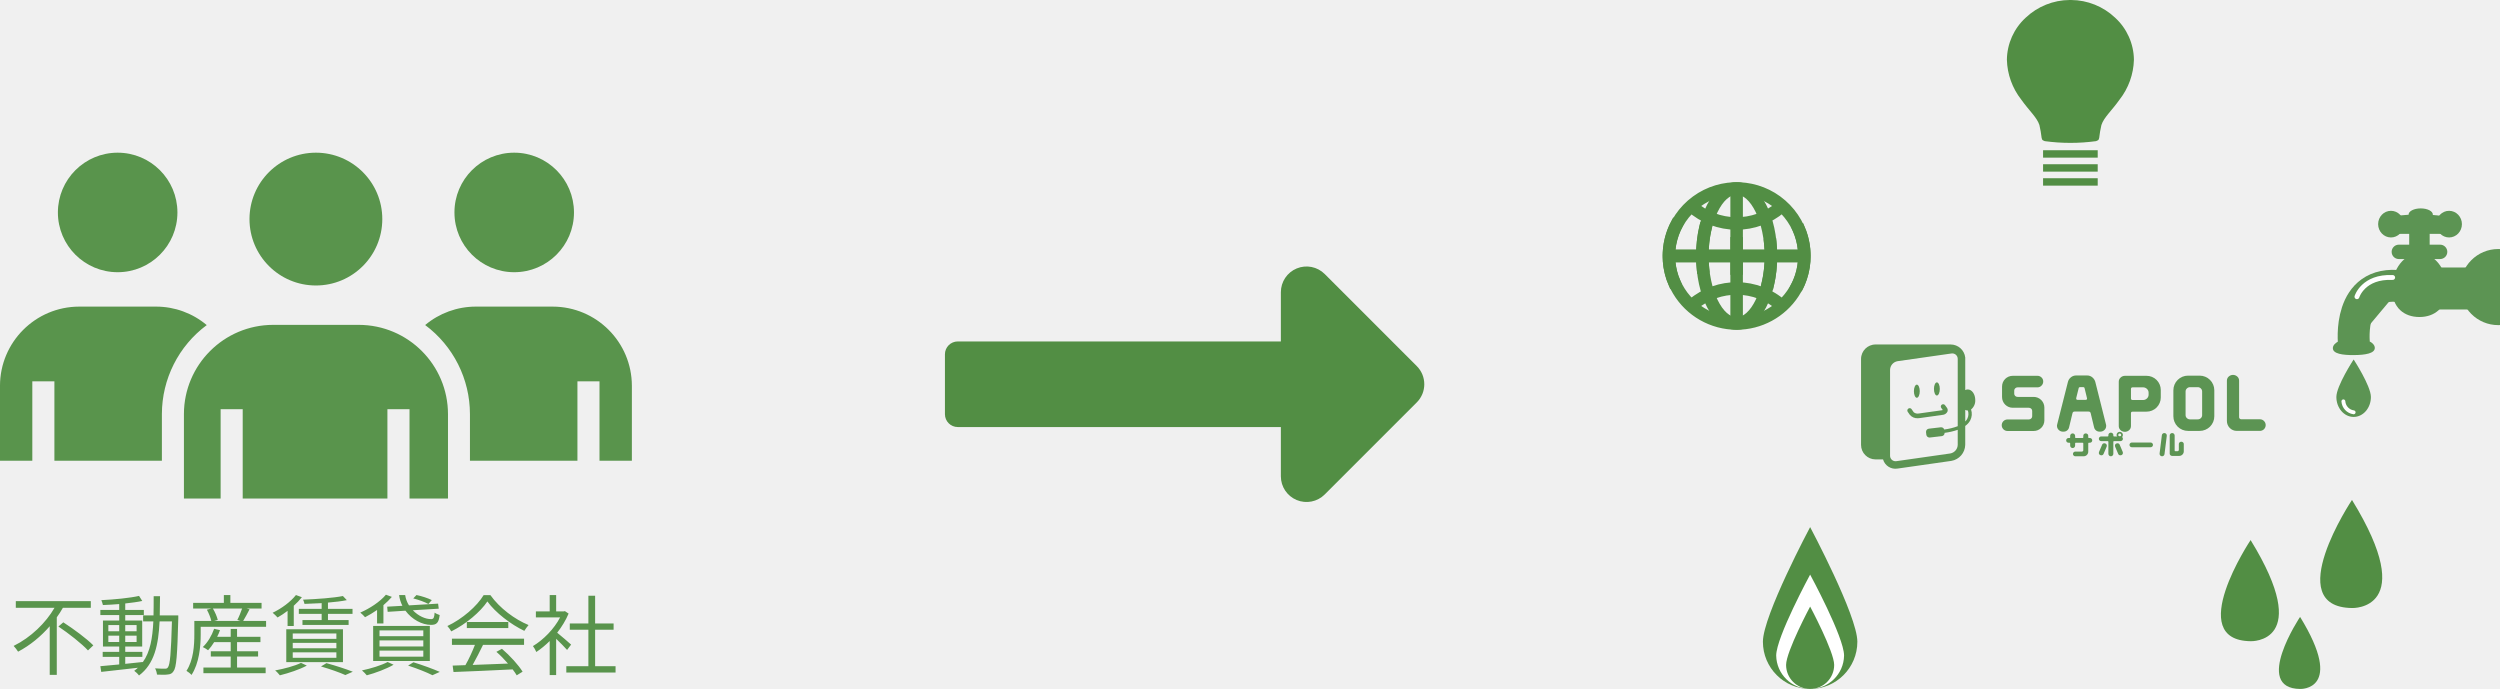
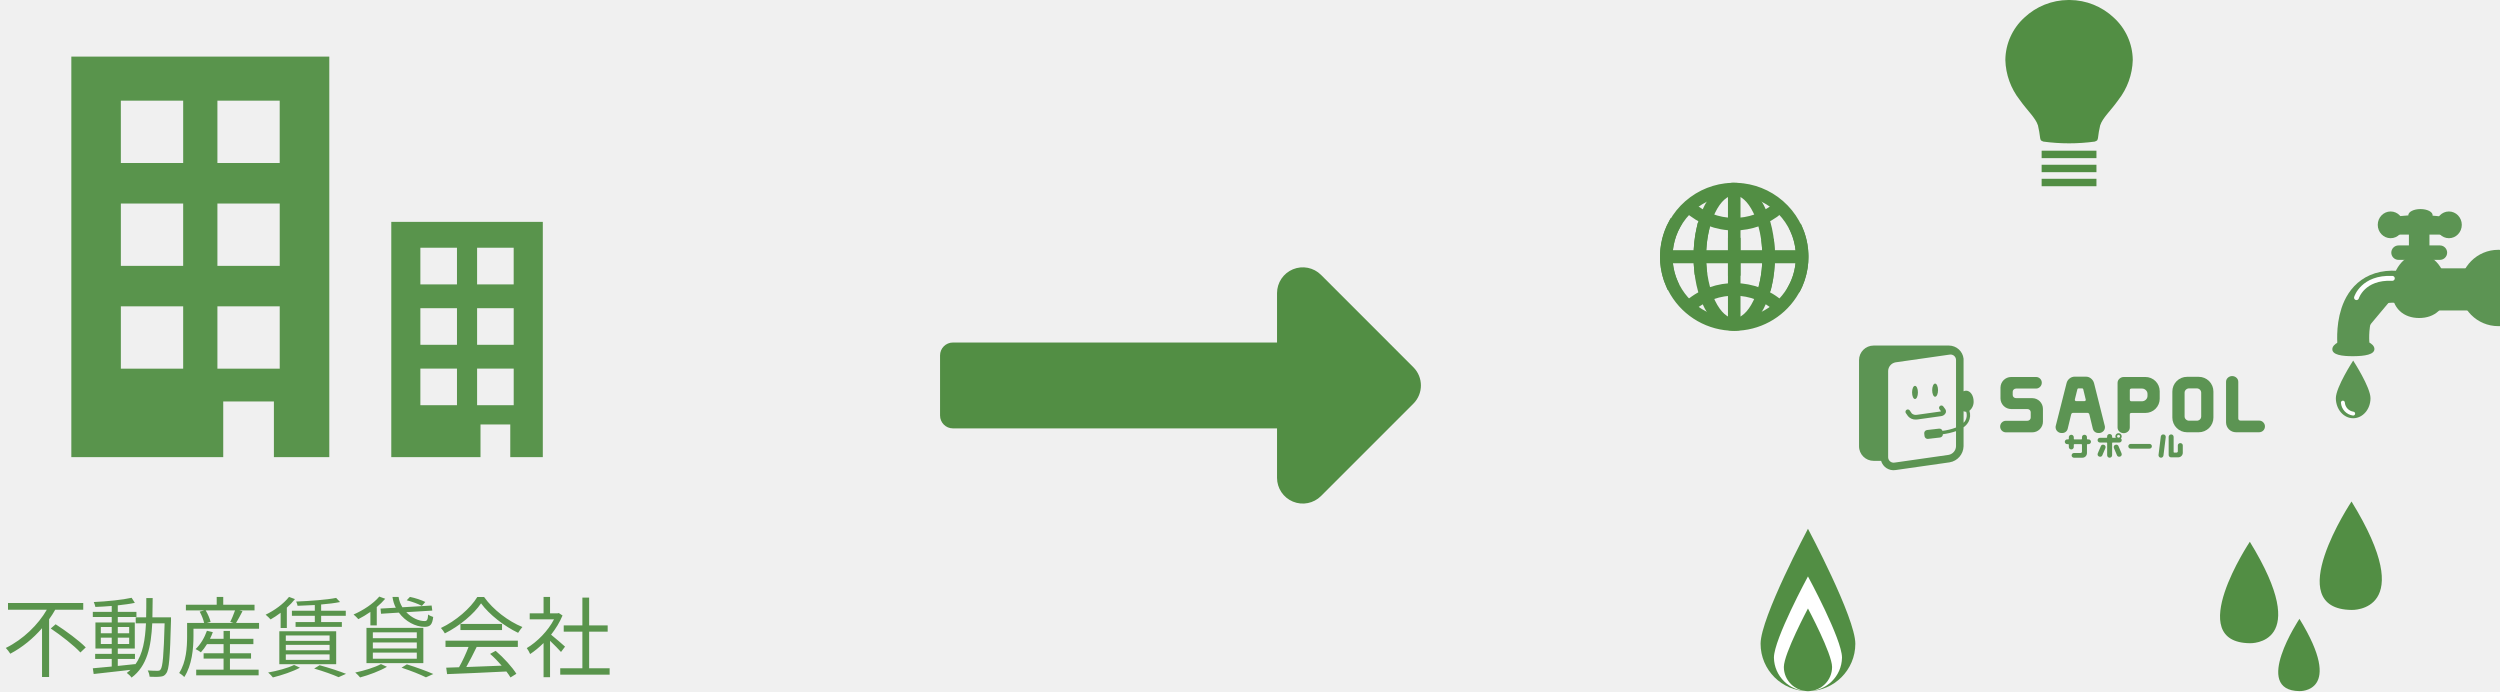
- <svg xmlns="http://www.w3.org/2000/svg" width="718.703" height="198.063" viewBox="0 0 718.703 198.063">
-   <g id="グループ_1924" data-name="グループ 1924" transform="translate(-629.348 -450.088)">
+ <svg xmlns="http://www.w3.org/2000/svg" width="716.452" height="198.063" viewBox="0 0 716.452 198.063">
+   <g id="グループ_1924" data-name="グループ 1924" transform="translate(-631.599 -450.088)">
    <g id="グループ_1922" data-name="グループ 1922">
      <path id="Icon_awesome-long-arrow-alt-right" data-name="Icon awesome-long-arrow-alt-right" d="M96.571,31.823H3.691A3.691,3.691,0,0,0,0,35.515V52.741a3.691,3.691,0,0,0,3.691,3.691h92.88V70.6a7.383,7.383,0,0,0,12.6,5.22l26.472-26.472a7.382,7.382,0,0,0,0-10.441L109.174,12.435a7.383,7.383,0,0,0-12.6,5.22Z" transform="translate(901 516.424)" fill="#528e44" />
      <g id="グループ_1851" data-name="グループ 1851" transform="translate(-37.494 33.104)">
-         <g id="グループ_106" data-name="グループ 106" transform="translate(666.842 460.877)">
-           <path id="パス_121" data-name="パス 121" d="M2873.5,1366.338a19.09,19.09,0,1,1-19.1,19.095A19.1,19.1,0,0,1,2873.5,1366.338Z" transform="translate(-2782.676 -1366.338)" fill="#59944c" />
-           <path id="パス_122" data-name="パス 122" d="M2876.934,1366.338a17.182,17.182,0,1,1-17.172,17.182A17.17,17.17,0,0,1,2876.934,1366.338Z" transform="translate(-2729.116 -1366.338)" fill="#59944c" />
-           <path id="パス_123" data-name="パス 123" d="M2894.424,1414.669h-30.9v-22.825h-6.348v22.825h-9.294v-21.527a22.8,22.8,0,0,1,22.759-22.781H2892.8a22.58,22.58,0,0,1,14.518,5.313,31.884,31.884,0,0,0-12.892,25.585Zm82.249,10.856h-11.058v-25.672h-6.356v25.672h-41.6v-25.672h-6.348v25.672H2900.76V1401.26a25.68,25.68,0,0,1,25.654-25.652h24.616a25.686,25.686,0,0,1,25.644,25.652Zm52.863-10.856h-9.306v-22.825h-6.344v22.825h-30.9V1401.26a31.916,31.916,0,0,0-12.878-25.6,22.67,22.67,0,0,1,14.541-5.3h22.131a22.8,22.8,0,0,1,22.758,22.781Z" transform="translate(-2847.885 -1326.109)" fill="#59944c" />
-           <path id="パス_124" data-name="パス 124" d="M2866.569,1366.338a17.182,17.182,0,1,1-17.17,17.182A17.191,17.191,0,0,1,2866.569,1366.338Z" transform="translate(-2832.756 -1366.338)" fill="#59944c" />
-         </g>
        <text id="不動産賃貸会社" transform="translate(757.093 609.047)" fill="#59944c" font-size="25" font-family="HiraginoSans-W6, Hiragino Sans" letter-spacing="-0.001em">
          <tspan x="-87.425" y="0">不動産賃貸会社</tspan>
        </text>
+         <path id="パス_125" data-name="パス 125" d="M474.836,1578.819V1693.6h43.533v-15.948H532.89V1693.6h15.875V1578.819ZM516.7,1591.45h17.852v17.859H516.7Zm-27.673,0H506.89v17.859H489.031Zm17.859,74.495v2.309H489.031v-17.866H506.89Zm0-29.484v2.318H489.031v-17.86H506.89Zm27.673,29.484v2.309H516.7v-17.866h17.86Zm0-29.484v2.318H516.7v-17.86h17.86Z" transform="translate(214.698 -1145.609)" fill="#59944c" />
+         <path id="パス_2748" data-name="パス 2748" d="M474.836,1578.82v67.417h25.571v-9.367h8.529v9.367h9.325V1578.82Zm24.592,7.419h10.486v10.49H499.429Zm-16.255,0h10.49v10.49h-10.49ZM493.664,1630v1.356h-10.49v-10.494h10.49Zm0-17.319v1.362h-10.49v-10.491h10.49ZM509.919,1630v1.356h-10.49v-10.494h10.49Zm0-17.319v1.362h-10.49v-10.491h10.49Z" transform="translate(306.39 -1098.251)" fill="#59944c" />
      </g>
      <g id="グループ_1921" data-name="グループ 1921">
        <g id="グループ_1854" data-name="グループ 1854" transform="translate(-13 12.202)">
          <g id="グループ_1852" data-name="グループ 1852" transform="translate(1121.323 436.274)">
            <g id="グループ_1822" data-name="グループ 1822" transform="translate(0 54.98)">
              <g id="グループ_1796" data-name="グループ 1796" transform="translate(0 0)">
                <g id="グループ_1791" data-name="グループ 1791">
                  <path id="パス_2735" data-name="パス 2735" d="M2995.921,2069.548l-1.409-.765a18.674,18.674,0,1,0-33.529-1.414l-1.466.643a20.273,20.273,0,1,1,36.4,1.536Z" transform="translate(-2957.818 -2039.605)" fill="#528e44" stroke="#528e44" stroke-width="2" />
                </g>
                <g id="グループ_1792" data-name="グループ 1792" transform="translate(9.612)">
                  <path id="パス_2736" data-name="パス 2736" d="M2982.03,2068.34l-1.559-.371a34.74,34.74,0,0,0,.913-8.089c0-10.125-4.153-18.675-9.064-18.675s-9.057,8.549-9.057,18.675a37.083,37.083,0,0,0,.2,3.846l-1.592.16a39.511,39.511,0,0,1-.205-4.006c0-11.366,4.684-20.276,10.659-20.276s10.666,8.91,10.666,20.276A36.442,36.442,0,0,1,2982.03,2068.34Z" transform="translate(-2961.66 -2039.605)" fill="#528e44" stroke="#528e44" stroke-width="2" />
                </g>
                <g id="グループ_1793" data-name="グループ 1793" transform="translate(6.745 5.307)">
                  <path id="パス_2737" data-name="パス 2737" d="M2974.042,2048.1a20.213,20.213,0,0,1-13.525-5.176l1.068-1.194a18.653,18.653,0,0,0,24.559.315l1.039,1.223A20.3,20.3,0,0,1,2974.042,2048.1Z" transform="translate(-2960.516 -2041.726)" fill="#528e44" stroke="#528e44" stroke-width="2" />
                </g>
                <g id="グループ_1794" data-name="グループ 1794" transform="translate(0.802 19.474)">
                  <rect id="長方形_1286" data-name="長方形 1286" width="38.946" height="1.603" fill="#528e44" stroke="#528e44" stroke-width="2" />
                </g>
                <g id="グループ_1795" data-name="グループ 1795" transform="translate(19.474 0.8)">
                  <rect id="長方形_1287" data-name="長方形 1287" width="1.598" height="23.847" fill="#528e44" stroke="#528e44" stroke-width="2" />
                </g>
              </g>
              <g id="グループ_1802" data-name="グループ 1802" transform="translate(0 10.493)">
                <g id="グループ_1797" data-name="グループ 1797">
                  <path id="パス_2738" data-name="パス 2738" d="M2978.089,2073.74a20.279,20.279,0,0,1-17.821-29.941l1.4.763a18.676,18.676,0,1,0,35.1,8.9,18.487,18.487,0,0,0-1.568-7.491l1.468-.64a20.277,20.277,0,0,1-18.577,28.407Z" transform="translate(-2957.818 -2043.799)" fill="#528e44" stroke="#528e44" stroke-width="2" />
                </g>
                <g id="グループ_1798" data-name="グループ 1798" transform="translate(9.612 1.201)">
                  <path id="パス_2739" data-name="パス 2739" d="M2972.319,2073.019c-5.975,0-10.659-8.9-10.659-20.277a36.79,36.79,0,0,1,.954-8.464l1.556.375a35.036,35.036,0,0,0-.908,8.089c0,10.121,4.146,18.675,9.057,18.675s9.064-8.554,9.064-18.675a38.084,38.084,0,0,0-.195-3.845l1.591-.163a39.918,39.918,0,0,1,.2,4.008C2982.985,2064.115,2978.3,2073.019,2972.319,2073.019Z" transform="translate(-2961.66 -2044.279)" fill="#528e44" stroke="#528e44" stroke-width="2" />
                </g>
                <g id="グループ_1799" data-name="グループ 1799" transform="translate(7.138 18.267)">
                  <path id="パス_2740" data-name="パス 2740" d="M2986.264,2057.467a18.669,18.669,0,0,0-24.553-.32l-1.038-1.219a20.272,20.272,0,0,1,26.663.347Z" transform="translate(-2960.672 -2051.1)" fill="#528e44" stroke="#528e44" stroke-width="2" />
                </g>
                <g id="グループ_1800" data-name="グループ 1800" transform="translate(0.802 8.862)">
                  <rect id="長方形_1288" data-name="長方形 1288" width="38.946" height="1.603" fill="#528e44" stroke="#528e44" stroke-width="2" />
                </g>
                <g id="グループ_1801" data-name="グループ 1801" transform="translate(19.474 5.292)">
                  <rect id="長方形_1289" data-name="長方形 1289" width="1.598" height="23.849" fill="#528e44" stroke="#528e44" stroke-width="2" />
                </g>
              </g>
            </g>
          </g>
        </g>
        <g id="グループ_1863" data-name="グループ 1863" transform="translate(735.236 -665.861)">
          <path id="パス_2756" data-name="パス 2756" d="M502.133,1121.005a18.574,18.574,0,0,0-12.609-5.056h-.433a18.566,18.566,0,0,0-12.6,5.056,16.654,16.654,0,0,0-5.434,12.124,19.388,19.388,0,0,0,4.147,11.479c2.169,3.078,4.494,5.084,5.2,7.283a33.078,33.078,0,0,1,.636,3.687c.226.667.047.578.906.948a54.538,54.538,0,0,0,14.736,0c.862-.369.681-.276.909-.942a31.164,31.164,0,0,1,.636-3.693c.705-2.2,3.034-4.2,5.2-7.28a19.424,19.424,0,0,0,4.147-11.479A16.649,16.649,0,0,0,502.133,1121.005Z" transform="translate(0 0)" fill="#528e44" />
          <rect id="長方形_1300" data-name="長方形 1300" width="15.709" height="2.131" transform="translate(481.456 1159.138)" fill="#528e44" />
          <rect id="長方形_1301" data-name="長方形 1301" width="15.709" height="2.128" transform="translate(481.456 1163.163)" fill="#528e44" />
          <rect id="長方形_1302" data-name="長方形 1302" width="15.709" height="2.131" transform="translate(481.456 1167.186)" fill="#528e44" />
        </g>
        <g id="グループ_1866" data-name="グループ 1866" transform="translate(358.418 -343.656)">
          <g id="グループ_1864" data-name="グループ 1864">
            <ellipse id="楕円形_241" data-name="楕円形 241" cx="3.488" cy="1.77" rx="3.488" ry="1.77" transform="translate(963.353 853.656)" fill="#5c9453" />
            <path id="パス_2757" data-name="パス 2757" d="M989.128,887.211c.169,0,.337-.006.505-.013v-21.85c-.168-.008-.336-.013-.505-.013a10.938,10.938,0,0,0,0,21.876Z" fill="#5c9453" />
            <rect id="長方形_1303" data-name="長方形 1303" width="25.632" height="12.073" transform="translate(962.166 870.643)" fill="#5c9453" />
            <path id="パス_2758" data-name="パス 2758" d="M974.335,876.68c0,5.576-3.521,8.2-7.864,8.2s-7.863-2.626-7.863-8.2,3.521-10.1,7.863-10.1S974.335,871.1,974.335,876.68Z" fill="#5c9453" />
            <rect id="長方形_1304" data-name="長方形 1304" width="5.884" height="14.96" transform="translate(963.529 857.887)" fill="#5c9453" />
            <path id="パス_2759" data-name="パス 2759" d="M972.418,868.218H960.55a2.075,2.075,0,0,1-2.07-2.069h0a2.076,2.076,0,0,1,2.07-2.07h11.868a2.077,2.077,0,0,1,2.07,2.07h0A2.076,2.076,0,0,1,972.418,868.218Z" fill="#5c9453" />
            <path id="パス_2760" data-name="パス 2760" d="M973.168,860.975H959.613a2.4,2.4,0,0,1-2.363-2.364h0a2.911,2.911,0,0,1,2.35-2.752,48.722,48.722,0,0,1,13.581,0,2.911,2.911,0,0,1,2.35,2.752h0A2.4,2.4,0,0,1,973.168,860.975Z" fill="#5c9453" />
            <ellipse id="楕円形_242" data-name="楕円形 242" cx="3.688" cy="3.83" rx="3.688" ry="3.83" transform="translate(954.599 854.349)" fill="#5c9453" />
            <ellipse id="楕円形_243" data-name="楕円形 243" cx="3.688" cy="3.83" rx="3.688" ry="3.83" transform="translate(971.309 854.349)" fill="#5c9453" />
            <path id="パス_2761" data-name="パス 2761" d="M947.65,892.51s-2.119-18.608,13.758-16.433" fill="#5c9453" stroke="#5c9453" stroke-miterlimit="10" stroke-width="9.176" />
            <path id="パス_2762" data-name="パス 2762" d="M953.641,893.754c.012,1.582-2.685,2.046-6.014,2.07s-6.033-.4-6.045-1.981,2.679-2.885,6.008-2.909S953.629,892.172,953.641,893.754Z" fill="#5c9453" />
            <path id="パス_2763" data-name="パス 2763" d="M948.505,879.047s1.777-5.917,10.271-5.53" fill="#5c9453" stroke="#fff" stroke-linecap="round" stroke-miterlimit="10" stroke-width="1.398" />
          </g>
          <g id="グループ_1865" data-name="グループ 1865">
            <path id="パス_2764" data-name="パス 2764" d="M952.52,907.863c0,3.171-2.222,5.742-4.964,5.742s-4.965-2.571-4.965-5.742,4.965-10.78,4.965-10.78S952.52,904.692,952.52,907.863Z" fill="#5c9453" />
            <path id="パス_2765" data-name="パス 2765" d="M944.606,909.124a3.427,3.427,0,0,0,2.95,3.153" fill="#5c9453" stroke="#fff" stroke-linecap="round" stroke-linejoin="round" stroke-width="1.116" />
          </g>
        </g>
        <g id="グループ_1867" data-name="グループ 1867" transform="translate(626.603 22.081)">
          <path id="パス_2766" data-name="パス 2766" d="M536.7,612.493a13.577,13.577,0,1,1-27.154,0c0-7.5,13.577-32.954,13.577-32.954S536.7,604.994,536.7,612.493Z" transform="translate(0)" fill="#528e44" />
          <path id="パス_2767" data-name="パス 2767" d="M555.189,696.209a9.758,9.758,0,0,1-19.513,0c0-5.3,9.756-23.283,9.756-23.283S555.189,690.911,555.189,696.209Z" transform="translate(-22.308 -79.732)" fill="#fff" />
          <path id="パス_2768" data-name="パス 2768" d="M568.954,752.537a6.912,6.912,0,1,1-13.824,0c0-3.817,6.912-16.776,6.912-16.776S568.954,748.719,568.954,752.537Z" transform="translate(-38.918 -133.379)" fill="#528e44" />
        </g>
        <path id="パス_2769" data-name="パス 2769" d="M734.387,492.926s-19.247,28.867.043,29.076c0,0,18.237.679-.043-29.076" transform="translate(541.969 112.421)" fill="#528e44" />
        <path id="パス_2770" data-name="パス 2770" d="M731.931,492.926s-13.713,20.567.031,20.716c0,0,12.993.484-.031-20.716" transform="translate(558.646 134.508)" fill="#528e44" />
        <path id="パス_2771" data-name="パス 2771" d="M734.974,492.926S714.4,523.777,735.02,524c0,0,19.49.726-.046-31.075" transform="translate(570.527 100.884)" fill="#528e44" />
      </g>
    </g>
    <g id="グループ_1923" data-name="グループ 1923" transform="translate(1130.476 436.24)">
      <g id="ロゴタイプ_英_" data-name="ロゴタイプ（英）" transform="translate(74.325 121.625)">
        <path id="パス_2789" data-name="パス 2789" d="M259.94,188.2v-3.646a3.072,3.072,0,0,0-3.078-3.078h-4.617a.981.981,0,0,1-.687-.261.834.834,0,0,1-.284-.639v-.923a.872.872,0,0,1,.284-.651.957.957,0,0,1,.687-.272h5.706a1.577,1.577,0,0,0,1.172-.5,1.636,1.636,0,0,0,.486-1.184,1.56,1.56,0,0,0-.486-1.16,1.618,1.618,0,0,0-1.172-.474h-7.1a3.071,3.071,0,0,0-3.077,3.055v3.054a3.071,3.071,0,0,0,3.077,3.078h4.618a.983.983,0,0,1,.686.26.835.835,0,0,1,.284.64v1.539a.869.869,0,0,1-.284.651.957.957,0,0,1-.686.272h-6.132a1.657,1.657,0,1,0,0,3.315h7.529a3.072,3.072,0,0,0,3.078-3.079Z" transform="translate(-247.675 -175.151)" fill="#5c9453" />
        <path id="パス_2790" data-name="パス 2790" d="M332.986,189.573a1.326,1.326,0,0,0-.047-.5l-3.055-12.17a2.585,2.585,0,0,0-.864-1.374,2.273,2.273,0,0,0-1.5-.545h-3.172a2.319,2.319,0,0,0-1.516.545,2.426,2.426,0,0,0-.852,1.374l-3.078,12.17a1.289,1.289,0,0,0-.048.5,1.616,1.616,0,0,0,.58,1.148,1.7,1.7,0,0,0,1.267.414,1.579,1.579,0,0,0,1.634-1.278l.971-4.025a.573.573,0,0,1,.616-.474h4a.574.574,0,0,1,.616.474l.97,4.025a1.6,1.6,0,0,0,1.633,1.278,1.736,1.736,0,0,0,1.279-.414A1.524,1.524,0,0,0,332.986,189.573Zm-5.493-7.979a.356.356,0,0,1-.4.4h-2.32a.355.355,0,0,1-.4-.4v-.1l.71-2.842a.355.355,0,0,1,.379-.307h.947a.356.356,0,0,1,.379.307l.687,2.842A.22.22,0,0,1,327.493,181.594Z" transform="translate(-302.959 -174.821)" fill="#5c9453" />
        <path id="パス_2791" data-name="パス 2791" d="M410.523,181.639v-2.154a4.081,4.081,0,0,0-4.1-4.073h-6.156a1.821,1.821,0,0,0-1.291.5,1.592,1.592,0,0,0-.532,1.207v12.739a1.56,1.56,0,0,0,.509,1.172,1.836,1.836,0,0,0,2.486,0,1.56,1.56,0,0,0,.509-1.172v-3.693q0-.45.5-.45h3.978a4.081,4.081,0,0,0,4.1-4.073Zm-3.5-.806a1.45,1.45,0,0,1-.474,1.09,1.6,1.6,0,0,1-1.137.45h-2.959q-.5,0-.5-.474v-2.7q0-.473.5-.473h2.959a1.591,1.591,0,0,1,1.137.45,1.446,1.446,0,0,1,.474,1.089Z" transform="translate(-364.793 -175.151)" fill="#5c9453" />
        <path id="パス_2792" data-name="パス 2792" d="M480.536,186.873v-7.458a4.2,4.2,0,0,0-4.215-4.215h-3.339a4.2,4.2,0,0,0-4.214,4.215v7.458a4.2,4.2,0,0,0,4.214,4.215h3.339a4.2,4.2,0,0,0,4.215-4.215Zm-3.5-.331a1.171,1.171,0,0,1-.367.876,1.262,1.262,0,0,1-.912.355h-2.2a1.271,1.271,0,0,1-.9-.355,1.154,1.154,0,0,1-.379-.876v-6.795a1.168,1.168,0,0,1,.379-.864,1.248,1.248,0,0,1,.9-.367h2.2a1.239,1.239,0,0,1,.912.367,1.185,1.185,0,0,1,.367.864Z" transform="translate(-419.417 -174.987)" fill="#5c9453" />
        <path id="パス_2793" data-name="パス 2793" d="M548.862,188.688a1.636,1.636,0,0,0-.486-1.183,1.579,1.579,0,0,0-1.172-.5h-5.279a.628.628,0,0,1-.71-.711V175.9a1.559,1.559,0,0,0-.509-1.172,1.833,1.833,0,0,0-2.486,0,1.558,1.558,0,0,0-.51,1.172v11.6a2.832,2.832,0,0,0,2.842,2.842H547.2a1.659,1.659,0,0,0,1.658-1.658Z" transform="translate(-472.97 -174.245)" fill="#5c9453" />
      </g>
      <g id="ロゴタイプ_カナ_" data-name="ロゴタイプ（カナ）" transform="translate(92.857 137.986)">
        <path id="パス_2794" data-name="パス 2794" d="M355.284,260.146a.667.667,0,0,0-.2-.481.639.639,0,0,0-.476-.2h-.279c-.128,0-.194-.061-.194-.183v-.471a.634.634,0,0,0-.207-.477.748.748,0,0,0-1.011,0,.635.635,0,0,0-.206.477v.471c0,.122-.067.183-.2.183h-1.954c-.129,0-.192-.061-.192-.183v-.433a.681.681,0,0,0-.212-.5.709.709,0,0,0-1.212.5v.433c0,.122-.067.183-.2.183h-.28a.639.639,0,0,0-.476.2.665.665,0,0,0-.2.481.674.674,0,0,0,.673.674h.28c.135,0,.2.063.2.192v.626a.712.712,0,0,0,1.424,0v-.626a.169.169,0,0,1,.192-.192h1.954c.134,0,.2.063.2.192v1.973a.35.35,0,0,1-.12.266.4.4,0,0,1-.284.11h-1.886a.678.678,0,0,0,0,1.357H352.8a1.329,1.329,0,0,0,1.337-1.329v-2.377a.17.17,0,0,1,.194-.192h.279a.674.674,0,0,0,.673-.674Z" transform="translate(-347.788 -257.68)" fill="#5c9453" />
        <g id="グループ_1886" data-name="グループ 1886" transform="translate(9.394)">
          <g id="グループ_1885" data-name="グループ 1885" transform="translate(0 0.244)">
            <path id="パス_2795" data-name="パス 2795" d="M393.537,259.021a.647.647,0,0,0-.2-.476.661.661,0,0,0-.485-.2h-1.876a.17.17,0,0,1-.193-.192v-.231a.621.621,0,0,0-.207-.468.747.747,0,0,0-1.01,0,.627.627,0,0,0-.206.468v.231c0,.127-.068.192-.2.192h-1.867a.674.674,0,0,0,0,1.348h1.867c.135,0,.2.063.2.191v3.456a.712.712,0,0,0,1.424,0v-3.456a.169.169,0,0,1,.193-.191h1.876a.667.667,0,0,0,.481-.2A.641.641,0,0,0,393.537,259.021Z" transform="translate(-386.619 -257.26)" fill="#5c9453" />
            <path id="パス_2796" data-name="パス 2796" d="M388.861,270.852a.818.818,0,0,0,.048-.279.655.655,0,0,0-.434-.654.7.7,0,0,0-.279-.058.649.649,0,0,0-.644.432l-.877,2.05a.71.71,0,0,0-.057.28.649.649,0,0,0,.432.644.7.7,0,0,0,.279.058.655.655,0,0,0,.654-.422Z" transform="translate(-386.619 -266.813)" fill="#5c9453" />
            <path id="パス_2797" data-name="パス 2797" d="M407.987,272.343l-.866-2.05a.659.659,0,0,0-.655-.432.7.7,0,0,0-.279.058.654.654,0,0,0-.433.654.7.7,0,0,0,.057.279l.867,2.05a.656.656,0,0,0,.654.422.7.7,0,0,0,.279-.058.649.649,0,0,0,.432-.644A.711.711,0,0,0,407.987,272.343Z" transform="translate(-401.125 -266.813)" fill="#5c9453" />
          </g>
          <path id="パス_2798" data-name="パス 2798" d="M408.59,258.077a.912.912,0,1,1,.912-.912A.913.913,0,0,1,408.59,258.077Zm0-1.336a.424.424,0,1,0,.425.424A.425.425,0,0,0,408.59,256.74Z" transform="translate(-402.584 -256.253)" fill="#5c9453" />
        </g>
        <path id="パス_2799" data-name="パス 2799" d="M429.809,269.677a.662.662,0,0,0-.2-.486.651.651,0,0,0-.476-.2h-5.4a.653.653,0,0,0-.478.2.662.662,0,0,0-.2.486.673.673,0,0,0,.675.674h5.4a.674.674,0,0,0,.673-.674Z" transform="translate(-404.853 -265.913)" fill="#5c9453" />
        <g id="グループ_1887" data-name="グループ 1887" transform="translate(26.853 0.352)">
          <path id="パス_2800" data-name="パス 2800" d="M460.864,258.517a.684.684,0,0,0-.144-.529.674.674,0,0,0-.482-.26.681.681,0,0,0-.52.139.694.694,0,0,0-.269.477l-.654,5.263a.7.7,0,0,0,.149.52.685.685,0,0,0,.476.269.66.66,0,0,0,.52-.145.691.691,0,0,0,.269-.471Z" transform="translate(-458.792 -257.718)" fill="#5c9453" />
          <path id="パス_2801" data-name="パス 2801" d="M474.864,262.954v-2.089a.623.623,0,0,0-.206-.466.745.745,0,0,0-1.011,0,.623.623,0,0,0-.207.466v1.694a.35.35,0,0,1-.116.264.387.387,0,0,1-.278.111h-.607a.178.178,0,0,1-.2-.2v-4.31a.712.712,0,1,0-1.424,0v5.186a.65.65,0,0,0,.2.477.659.659,0,0,0,.486.2h2.03a1.331,1.331,0,0,0,1.337-1.328Z" transform="translate(-467.905 -257.71)" fill="#5c9453" />
        </g>
      </g>
      <g id="ロゴマーク" transform="translate(33.888 112.879)">
        <g id="目" transform="translate(15.196 10.896)">
          <path id="パス_2802" data-name="パス 2802" d="M121.506,182.589c.464,0,.841-.845.841-1.888s-.376-1.888-.841-1.888-.841.845-.841,1.888S121.041,182.589,121.506,182.589Z" transform="translate(-120.665 -178.163)" fill="#5c9453" />
          <path id="パス_2803" data-name="パス 2803" d="M154.417,178.879c.464,0,.841-.845.841-1.888s-.376-1.888-.841-1.888-.84.845-.84,1.888S153.953,178.879,154.417,178.879Z" transform="translate(-147.814 -175.103)" fill="#5c9453" />
        </g>
        <path id="取手" d="M121.5,213.072a1.19,1.19,0,0,0-.207-1.2c-.328-.417-.456-.617-.459-.621a.671.671,0,0,0-1.139.71c.014.023.141.223.465.643a1.2,1.2,0,0,1-.29.074l-6.643.931a1.772,1.772,0,0,1-1.42-.362l-.591-.849a.672.672,0,1,0-1.1.768l.592.849a2.813,2.813,0,0,0,2.247.955,3.35,3.35,0,0,0,.461-.032l6.643-.931A1.71,1.71,0,0,0,121.5,213.072Z" transform="translate(-96.663 -193.762)" fill="#5c9453" />
        <path id="パス_2804" data-name="パス 2804" d="M66.723,128.831c-.007-1.675-.975-3.028-2.161-3.024a1.593,1.593,0,0,0-.718.181v-9.353a4.234,4.234,0,0,0-4.169-3.756H38.057a4.173,4.173,0,0,0-4.169,4.169v24.7a4.173,4.173,0,0,0,4.169,4.169H40.21a3.706,3.706,0,0,0,4.145,2.641l15.5-2.214a4.792,4.792,0,0,0,3.986-4.6V136.3a4.759,4.759,0,0,0,1.43-1.582,4.013,4.013,0,0,0,.245-3.153A3.3,3.3,0,0,0,66.723,128.831Zm-5.042,12.922a2.59,2.59,0,0,1-2.129,2.455l-15.5,2.215-.118.017.118-.017a1.573,1.573,0,0,1-1.823-1.582v-24.7a2.59,2.59,0,0,1,2.129-2.455l15.5-2.215a1.563,1.563,0,0,1,1.824,1.581v19.317a16.516,16.516,0,0,1-3.887.952.912.912,0,0,0-.98-.635l-3.444.4a.916.916,0,0,0-.8,1.017l.084.718a.916.916,0,0,0,.909.81.942.942,0,0,0,.108-.006l3.443-.4a.915.915,0,0,0,.8-.941,18.534,18.534,0,0,0,3.765-.874Zm-17.86,4.7.059-.009Zm20.6-12.2a3.354,3.354,0,0,1-.573.765v-3.336a1.6,1.6,0,0,0,.743.186h.01A3.06,3.06,0,0,1,64.417,134.256Z" transform="translate(-33.888 -112.879)" fill="#5c9453" />
      </g>
    </g>
  </g>
</svg>
